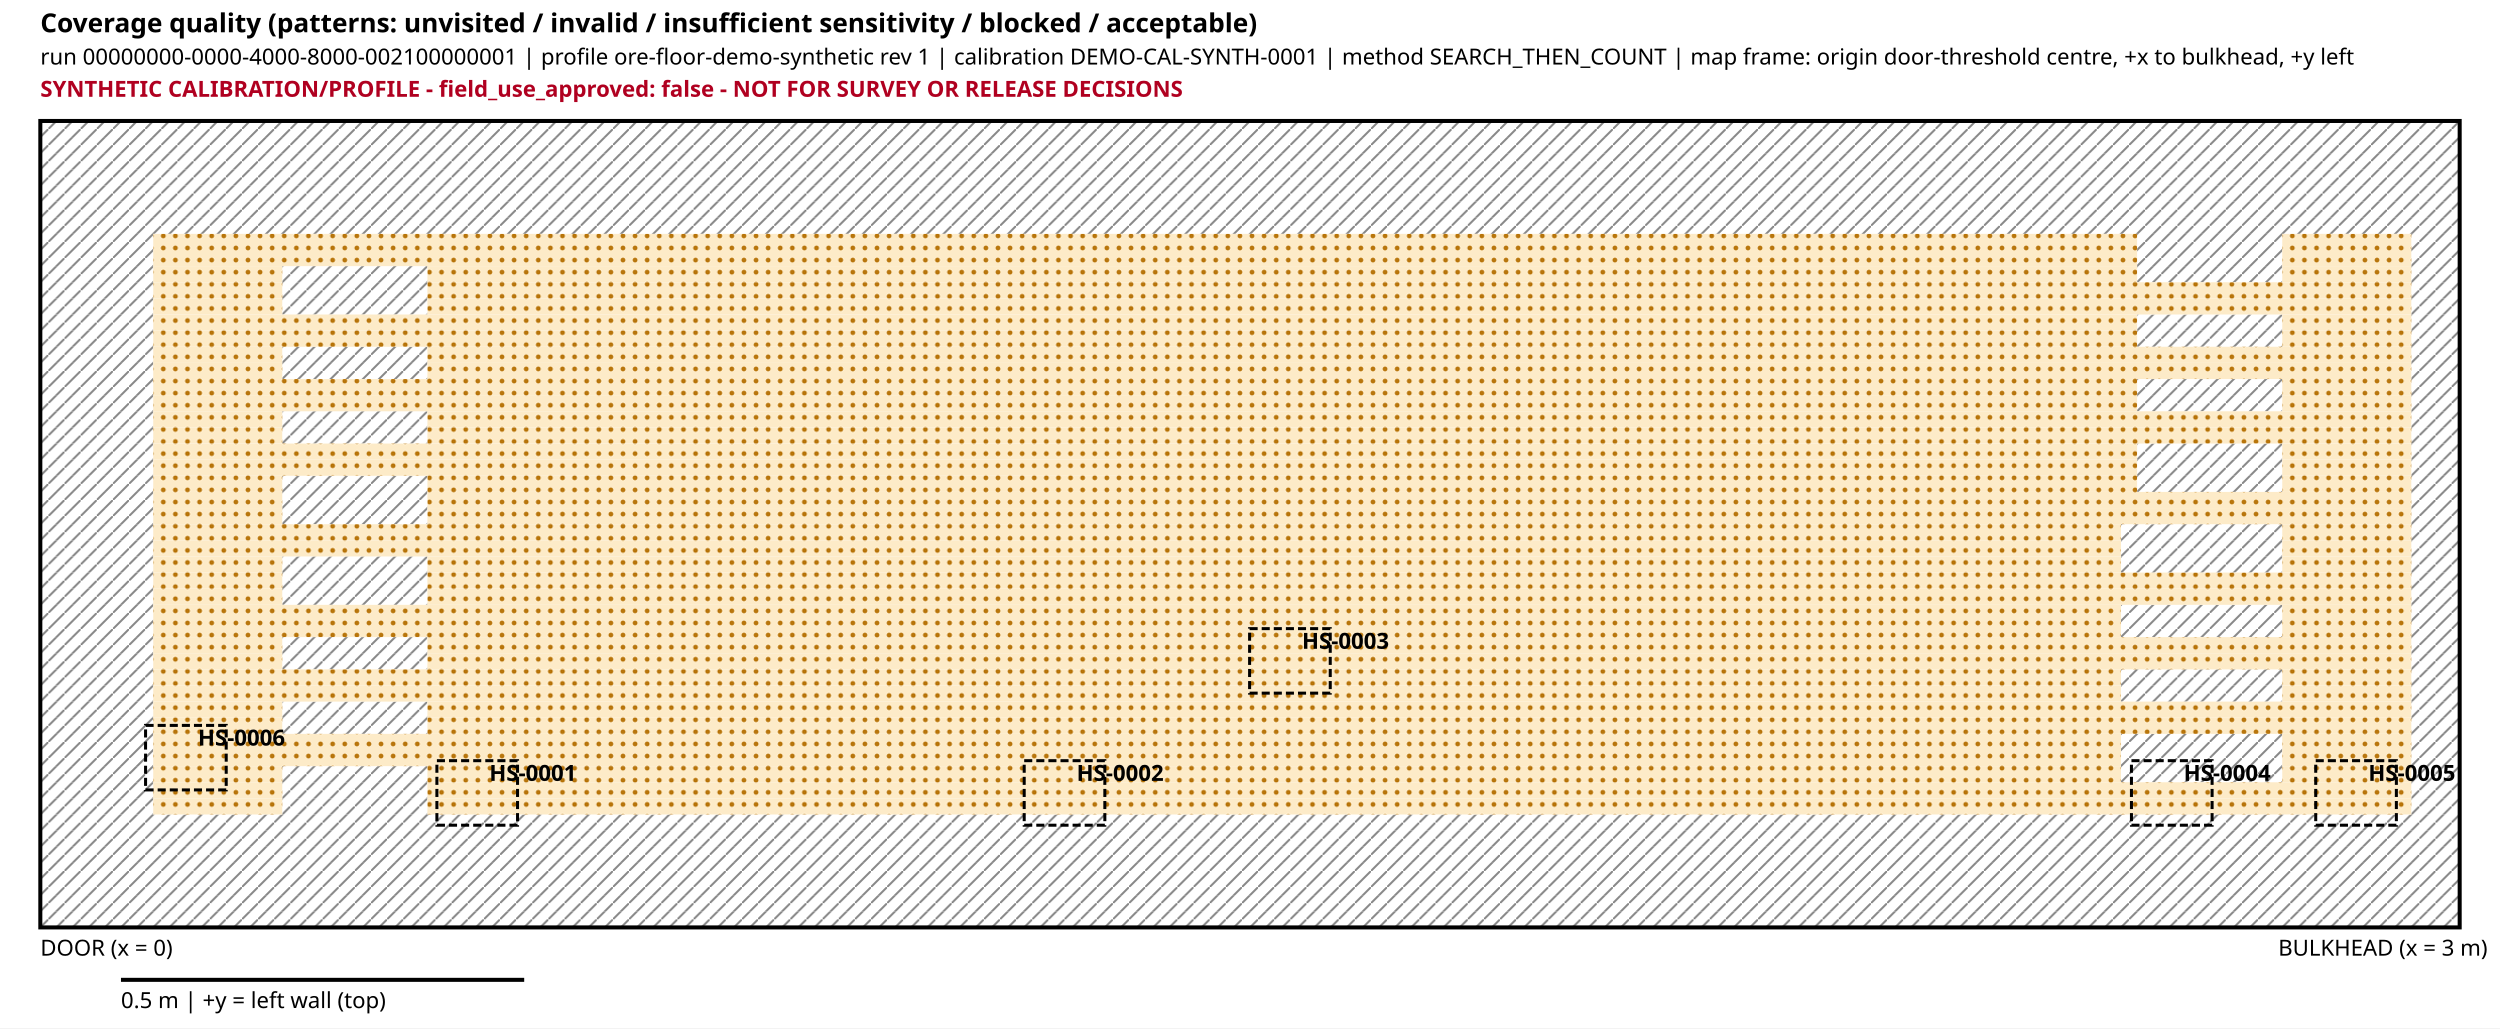
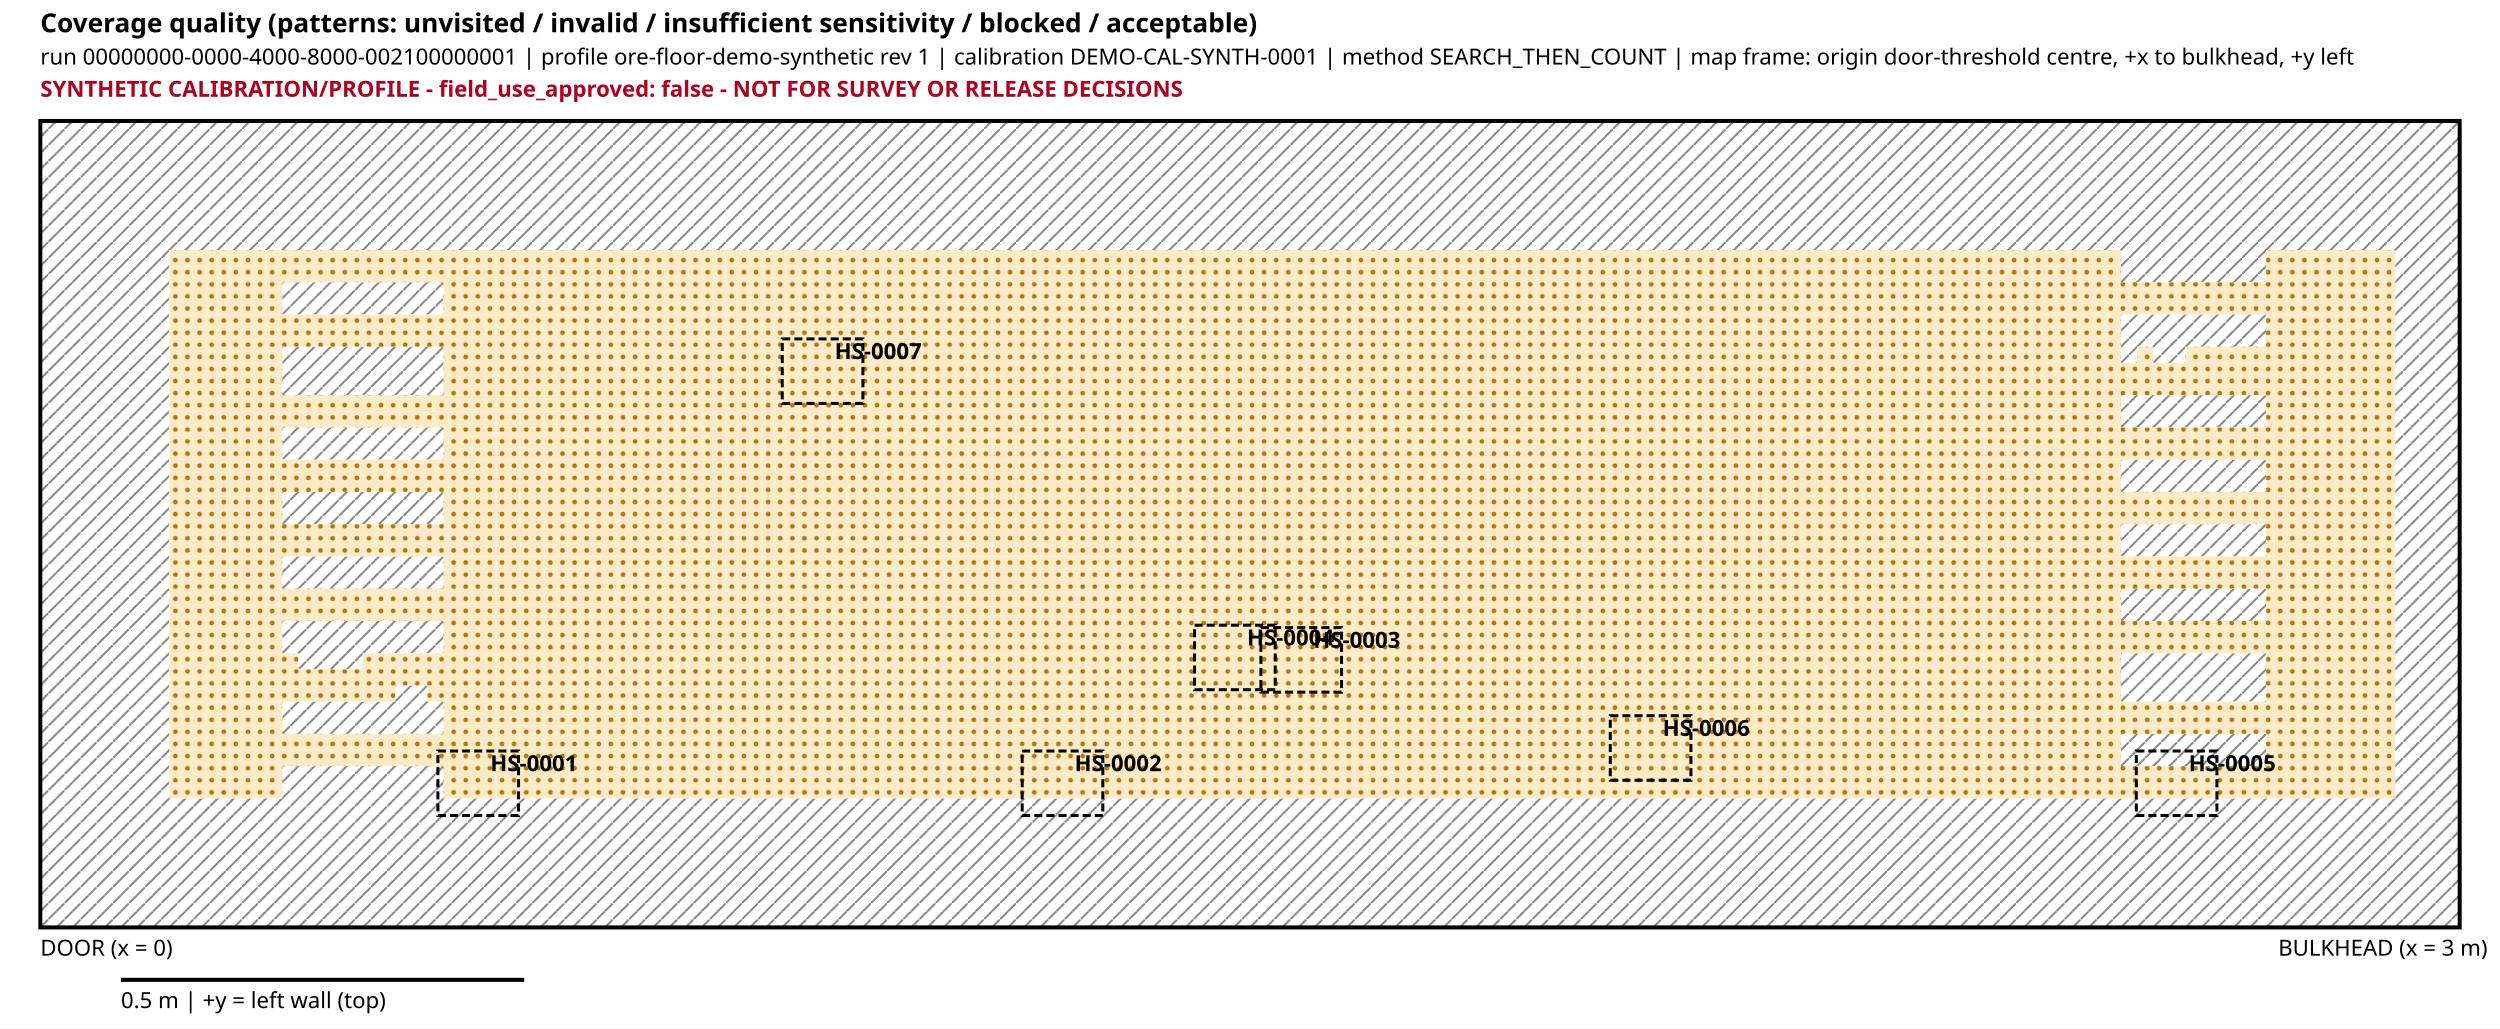
<svg xmlns="http://www.w3.org/2000/svg" width="1240" height="510" viewBox="0 0 1240 510" font-family="sans-serif" font-size="11">
  <defs>
    <pattern id="p-UNVISITED" width="8" height="8" patternUnits="userSpaceOnUse">
      <rect width="8" height="8" fill="#fff" />
      <path d="M0 8L8 0" stroke="#888" stroke-width="1" />
    </pattern>
    <pattern id="p-INVALID_DATA" width="8" height="8" patternUnits="userSpaceOnUse">
      <rect width="8" height="8" fill="#f6d5d5" />
      <path d="M0 0L8 8M0 8L8 0" stroke="#c83c3c" stroke-width="1" />
    </pattern>
    <pattern id="p-INSUFFICIENT_SENSITIVITY" width="6" height="6" patternUnits="userSpaceOnUse">
      <rect width="6" height="6" fill="#fdebc8" />
      <circle cx="3" cy="3" r="1.2" fill="#b9770e" />
    </pattern>
    <pattern id="p-BLOCKED" width="8" height="8" patternUnits="userSpaceOnUse">
      <rect width="8" height="8" fill="#e4dcf0" />
      <path d="M0 4H8" stroke="#785aa0" stroke-width="2" />
    </pattern>
    <pattern id="p-EXCLUDED" width="8" height="8" patternUnits="userSpaceOnUse">
      <rect width="8" height="8" fill="#5a5a5a" />
    </pattern>
    <pattern id="p-ACCEPTABLE" width="8" height="8" patternUnits="userSpaceOnUse">
      <rect width="8" height="8" fill="#2e8b57" />
    </pattern>
  </defs>
  <rect width="1240" height="510" fill="#fff" />
  <text x="20" y="16" font-size="13" font-weight="bold">Coverage quality (patterns: unvisited / invalid / insufficient sensitivity / blocked / acceptable)</text>
  <text x="20" y="32">run 00000000-0000-4000-8000-002100000001 | profile ore-floor-demo-synthetic rev 1 | calibration DEMO-CAL-SYNTH-0001 | method SEARCH_THEN_COUNT | map frame: origin door-threshold centre, +x to bulkhead, +y left</text>
  <text x="20" y="48" fill="#b00020" font-weight="bold">SYNTHETIC CALIBRATION/PROFILE - field_use_approved: false - NOT FOR SURVEY OR RELEASE DECISIONS</text>
  <rect x="20.0" y="452.0" width="1200.0" height="8.0" fill="url(#p-UNVISITED)" />
  <rect x="20.0" y="444.0" width="1200.0" height="8.0" fill="url(#p-UNVISITED)" />
  <rect x="20.0" y="436.0" width="1200.0" height="8.0" fill="url(#p-UNVISITED)" />
  <rect x="20.0" y="428.0" width="1200.0" height="8.0" fill="url(#p-UNVISITED)" />
  <rect x="20.0" y="420.0" width="1200.0" height="8.0" fill="url(#p-UNVISITED)" />
  <rect x="20.0" y="412.0" width="1200.0" height="8.0" fill="url(#p-UNVISITED)" />
  <rect x="20.0" y="404.0" width="1200.0" height="8.0" fill="url(#p-UNVISITED)" />
-   <rect x="20.0" y="396.0" width="56.0" height="8.0" fill="url(#p-UNVISITED)" />
-   <rect x="140.0" y="396.0" width="72.0" height="8.0" fill="url(#p-UNVISITED)" />
-   <rect x="1196.0" y="396.0" width="24.0" height="8.0" fill="url(#p-UNVISITED)" />
-   <rect x="20.0" y="388.0" width="56.0" height="8.0" fill="url(#p-UNVISITED)" />
-   <rect x="140.0" y="388.0" width="72.0" height="8.0" fill="url(#p-UNVISITED)" />
-   <rect x="1196.0" y="388.0" width="24.0" height="8.0" fill="url(#p-UNVISITED)" />
-   <rect x="20.0" y="380.0" width="56.0" height="8.0" fill="url(#p-UNVISITED)" />
-   <rect x="140.0" y="380.0" width="72.0" height="8.0" fill="url(#p-UNVISITED)" />
-   <rect x="1052.0" y="380.0" width="80.0" height="8.0" fill="url(#p-UNVISITED)" />
-   <rect x="1196.0" y="380.0" width="24.0" height="8.0" fill="url(#p-UNVISITED)" />
-   <rect x="20.0" y="372.0" width="56.0" height="8.0" fill="url(#p-UNVISITED)" />
-   <rect x="1052.0" y="372.0" width="80.0" height="8.0" fill="url(#p-UNVISITED)" />
-   <rect x="1196.0" y="372.0" width="24.0" height="8.0" fill="url(#p-UNVISITED)" />
-   <rect x="20.0" y="364.0" width="56.0" height="8.0" fill="url(#p-UNVISITED)" />
-   <rect x="1052.0" y="364.0" width="80.0" height="8.0" fill="url(#p-UNVISITED)" />
-   <rect x="1196.0" y="364.0" width="24.0" height="8.0" fill="url(#p-UNVISITED)" />
-   <rect x="20.0" y="356.0" width="56.0" height="8.0" fill="url(#p-UNVISITED)" />
-   <rect x="140.0" y="356.0" width="72.0" height="8.0" fill="url(#p-UNVISITED)" />
-   <rect x="1196.0" y="356.0" width="24.0" height="8.0" fill="url(#p-UNVISITED)" />
-   <rect x="20.0" y="348.0" width="56.0" height="8.0" fill="url(#p-UNVISITED)" />
-   <rect x="140.0" y="348.0" width="72.0" height="8.0" fill="url(#p-UNVISITED)" />
-   <rect x="1196.0" y="348.0" width="24.0" height="8.0" fill="url(#p-UNVISITED)" />
-   <rect x="20.0" y="340.0" width="56.0" height="8.0" fill="url(#p-UNVISITED)" />
-   <rect x="1052.0" y="340.0" width="80.0" height="8.0" fill="url(#p-UNVISITED)" />
-   <rect x="1196.0" y="340.0" width="24.0" height="8.0" fill="url(#p-UNVISITED)" />
-   <rect x="20.0" y="332.0" width="56.0" height="8.0" fill="url(#p-UNVISITED)" />
-   <rect x="1052.0" y="332.0" width="80.0" height="8.0" fill="url(#p-UNVISITED)" />
-   <rect x="1196.0" y="332.0" width="24.0" height="8.0" fill="url(#p-UNVISITED)" />
-   <rect x="20.0" y="324.0" width="56.0" height="8.0" fill="url(#p-UNVISITED)" />
-   <rect x="140.0" y="324.0" width="72.0" height="8.0" fill="url(#p-UNVISITED)" />
-   <rect x="1196.0" y="324.0" width="24.0" height="8.0" fill="url(#p-UNVISITED)" />
-   <rect x="20.0" y="316.0" width="56.0" height="8.0" fill="url(#p-UNVISITED)" />
-   <rect x="140.0" y="316.0" width="72.0" height="8.0" fill="url(#p-UNVISITED)" />
-   <rect x="1196.0" y="316.0" width="24.0" height="8.0" fill="url(#p-UNVISITED)" />
-   <rect x="20.0" y="308.0" width="56.0" height="8.0" fill="url(#p-UNVISITED)" />
-   <rect x="1052.0" y="308.0" width="80.0" height="8.0" fill="url(#p-UNVISITED)" />
-   <rect x="1196.0" y="308.0" width="24.0" height="8.0" fill="url(#p-UNVISITED)" />
-   <rect x="20.0" y="300.0" width="56.0" height="8.0" fill="url(#p-UNVISITED)" />
-   <rect x="1052.0" y="300.0" width="80.0" height="8.0" fill="url(#p-UNVISITED)" />
-   <rect x="1196.0" y="300.0" width="24.0" height="8.0" fill="url(#p-UNVISITED)" />
-   <rect x="20.0" y="292.0" width="56.0" height="8.0" fill="url(#p-UNVISITED)" />
-   <rect x="140.0" y="292.0" width="72.0" height="8.0" fill="url(#p-UNVISITED)" />
-   <rect x="1196.0" y="292.0" width="24.0" height="8.0" fill="url(#p-UNVISITED)" />
-   <rect x="20.0" y="284.0" width="56.0" height="8.0" fill="url(#p-UNVISITED)" />
-   <rect x="140.0" y="284.0" width="72.0" height="8.0" fill="url(#p-UNVISITED)" />
-   <rect x="1196.0" y="284.0" width="24.0" height="8.0" fill="url(#p-UNVISITED)" />
-   <rect x="20.0" y="276.0" width="56.0" height="8.0" fill="url(#p-UNVISITED)" />
-   <rect x="140.0" y="276.0" width="72.0" height="8.0" fill="url(#p-UNVISITED)" />
-   <rect x="1052.0" y="276.0" width="80.0" height="8.0" fill="url(#p-UNVISITED)" />
-   <rect x="1196.0" y="276.0" width="24.0" height="8.0" fill="url(#p-UNVISITED)" />
-   <rect x="20.0" y="268.0" width="56.0" height="8.0" fill="url(#p-UNVISITED)" />
-   <rect x="1052.0" y="268.0" width="80.0" height="8.0" fill="url(#p-UNVISITED)" />
-   <rect x="1196.0" y="268.0" width="24.0" height="8.0" fill="url(#p-UNVISITED)" />
-   <rect x="20.0" y="260.0" width="56.0" height="8.0" fill="url(#p-UNVISITED)" />
-   <rect x="1052.0" y="260.0" width="80.0" height="8.0" fill="url(#p-UNVISITED)" />
-   <rect x="1196.0" y="260.0" width="24.0" height="8.0" fill="url(#p-UNVISITED)" />
-   <rect x="20.0" y="252.0" width="56.0" height="8.0" fill="url(#p-UNVISITED)" />
-   <rect x="140.0" y="252.0" width="72.0" height="8.0" fill="url(#p-UNVISITED)" />
-   <rect x="1196.0" y="252.0" width="24.0" height="8.0" fill="url(#p-UNVISITED)" />
-   <rect x="20.0" y="244.0" width="56.0" height="8.0" fill="url(#p-UNVISITED)" />
-   <rect x="140.0" y="244.0" width="72.0" height="8.0" fill="url(#p-UNVISITED)" />
-   <rect x="1196.0" y="244.0" width="24.0" height="8.0" fill="url(#p-UNVISITED)" />
-   <rect x="20.0" y="236.0" width="56.0" height="8.0" fill="url(#p-UNVISITED)" />
-   <rect x="140.0" y="236.0" width="72.0" height="8.0" fill="url(#p-UNVISITED)" />
-   <rect x="1060.0" y="236.0" width="72.0" height="8.0" fill="url(#p-UNVISITED)" />
-   <rect x="1196.0" y="236.0" width="24.0" height="8.0" fill="url(#p-UNVISITED)" />
-   <rect x="20.0" y="228.0" width="56.0" height="8.0" fill="url(#p-UNVISITED)" />
-   <rect x="1060.0" y="228.0" width="72.0" height="8.0" fill="url(#p-UNVISITED)" />
-   <rect x="1196.0" y="228.0" width="24.0" height="8.0" fill="url(#p-UNVISITED)" />
-   <rect x="20.0" y="220.0" width="56.0" height="8.0" fill="url(#p-UNVISITED)" />
-   <rect x="1060.0" y="220.0" width="72.0" height="8.0" fill="url(#p-UNVISITED)" />
-   <rect x="1196.0" y="220.0" width="24.0" height="8.0" fill="url(#p-UNVISITED)" />
-   <rect x="20.0" y="212.0" width="56.0" height="8.0" fill="url(#p-UNVISITED)" />
-   <rect x="140.0" y="212.0" width="72.0" height="8.0" fill="url(#p-UNVISITED)" />
-   <rect x="1196.0" y="212.0" width="24.0" height="8.0" fill="url(#p-UNVISITED)" />
-   <rect x="20.0" y="204.0" width="56.0" height="8.0" fill="url(#p-UNVISITED)" />
-   <rect x="140.0" y="204.0" width="72.0" height="8.0" fill="url(#p-UNVISITED)" />
-   <rect x="1196.0" y="204.0" width="24.0" height="8.0" fill="url(#p-UNVISITED)" />
-   <rect x="20.0" y="196.0" width="56.0" height="8.0" fill="url(#p-UNVISITED)" />
-   <rect x="1060.0" y="196.0" width="72.0" height="8.0" fill="url(#p-UNVISITED)" />
-   <rect x="1196.0" y="196.0" width="24.0" height="8.0" fill="url(#p-UNVISITED)" />
-   <rect x="20.0" y="188.0" width="56.0" height="8.0" fill="url(#p-UNVISITED)" />
-   <rect x="1060.0" y="188.0" width="72.0" height="8.0" fill="url(#p-UNVISITED)" />
-   <rect x="1196.0" y="188.0" width="24.0" height="8.0" fill="url(#p-UNVISITED)" />
-   <rect x="20.0" y="180.0" width="56.0" height="8.0" fill="url(#p-UNVISITED)" />
-   <rect x="140.0" y="180.0" width="72.0" height="8.0" fill="url(#p-UNVISITED)" />
-   <rect x="1196.0" y="180.0" width="24.0" height="8.0" fill="url(#p-UNVISITED)" />
-   <rect x="20.0" y="172.0" width="56.0" height="8.0" fill="url(#p-UNVISITED)" />
-   <rect x="140.0" y="172.0" width="72.0" height="8.0" fill="url(#p-UNVISITED)" />
-   <rect x="1196.0" y="172.0" width="24.0" height="8.0" fill="url(#p-UNVISITED)" />
-   <rect x="20.0" y="164.0" width="56.0" height="8.0" fill="url(#p-UNVISITED)" />
-   <rect x="1060.0" y="164.0" width="72.0" height="8.0" fill="url(#p-UNVISITED)" />
-   <rect x="1196.0" y="164.0" width="24.0" height="8.0" fill="url(#p-UNVISITED)" />
-   <rect x="20.0" y="156.0" width="56.0" height="8.0" fill="url(#p-UNVISITED)" />
-   <rect x="1060.0" y="156.0" width="72.0" height="8.0" fill="url(#p-UNVISITED)" />
-   <rect x="1196.0" y="156.0" width="24.0" height="8.0" fill="url(#p-UNVISITED)" />
-   <rect x="20.0" y="148.0" width="56.0" height="8.0" fill="url(#p-UNVISITED)" />
-   <rect x="140.0" y="148.0" width="72.0" height="8.0" fill="url(#p-UNVISITED)" />
-   <rect x="1196.0" y="148.0" width="24.0" height="8.0" fill="url(#p-UNVISITED)" />
-   <rect x="20.0" y="140.0" width="56.0" height="8.0" fill="url(#p-UNVISITED)" />
-   <rect x="140.0" y="140.0" width="72.0" height="8.0" fill="url(#p-UNVISITED)" />
-   <rect x="1196.0" y="140.0" width="24.0" height="8.0" fill="url(#p-UNVISITED)" />
-   <rect x="20.0" y="132.0" width="56.0" height="8.0" fill="url(#p-UNVISITED)" />
-   <rect x="140.0" y="132.0" width="72.0" height="8.0" fill="url(#p-UNVISITED)" />
-   <rect x="1060.0" y="132.0" width="72.0" height="8.0" fill="url(#p-UNVISITED)" />
-   <rect x="1196.0" y="132.0" width="24.0" height="8.0" fill="url(#p-UNVISITED)" />
-   <rect x="20.0" y="124.0" width="56.0" height="8.0" fill="url(#p-UNVISITED)" />
-   <rect x="1060.0" y="124.0" width="72.0" height="8.0" fill="url(#p-UNVISITED)" />
-   <rect x="1196.0" y="124.0" width="24.0" height="8.0" fill="url(#p-UNVISITED)" />
-   <rect x="20.0" y="116.0" width="56.0" height="8.0" fill="url(#p-UNVISITED)" />
-   <rect x="1060.0" y="116.0" width="72.0" height="8.0" fill="url(#p-UNVISITED)" />
-   <rect x="1196.0" y="116.0" width="24.0" height="8.0" fill="url(#p-UNVISITED)" />
+   <rect x="20.0" y="396.0" width="1200.0" height="8.0" fill="url(#p-UNVISITED)" />
+   <rect x="20.0" y="388.0" width="64.0" height="8.0" fill="url(#p-UNVISITED)" />
+   <rect x="140.0" y="388.0" width="80.0" height="8.0" fill="url(#p-UNVISITED)" />
+   <rect x="1188.0" y="388.0" width="32.0" height="8.0" fill="url(#p-UNVISITED)" />
+   <rect x="20.0" y="380.0" width="64.0" height="8.0" fill="url(#p-UNVISITED)" />
+   <rect x="140.0" y="380.0" width="80.0" height="8.0" fill="url(#p-UNVISITED)" />
+   <rect x="1188.0" y="380.0" width="32.0" height="8.0" fill="url(#p-UNVISITED)" />
+   <rect x="20.0" y="372.0" width="64.0" height="8.0" fill="url(#p-UNVISITED)" />
+   <rect x="1052.0" y="372.0" width="72.0" height="8.0" fill="url(#p-UNVISITED)" />
+   <rect x="1188.0" y="372.0" width="32.0" height="8.0" fill="url(#p-UNVISITED)" />
+   <rect x="20.0" y="364.0" width="64.0" height="8.0" fill="url(#p-UNVISITED)" />
+   <rect x="1052.0" y="364.0" width="72.0" height="8.0" fill="url(#p-UNVISITED)" />
+   <rect x="1188.0" y="364.0" width="32.0" height="8.0" fill="url(#p-UNVISITED)" />
+   <rect x="20.0" y="356.0" width="64.0" height="8.0" fill="url(#p-UNVISITED)" />
+   <rect x="140.0" y="356.0" width="80.0" height="8.0" fill="url(#p-UNVISITED)" />
+   <rect x="1188.0" y="356.0" width="32.0" height="8.0" fill="url(#p-UNVISITED)" />
+   <rect x="20.0" y="348.0" width="64.0" height="8.0" fill="url(#p-UNVISITED)" />
+   <rect x="140.0" y="348.0" width="80.0" height="8.0" fill="url(#p-UNVISITED)" />
+   <rect x="1188.0" y="348.0" width="32.0" height="8.0" fill="url(#p-UNVISITED)" />
+   <rect x="20.0" y="340.0" width="64.0" height="8.0" fill="url(#p-UNVISITED)" />
+   <rect x="196.0" y="340.0" width="16.0" height="8.0" fill="url(#p-UNVISITED)" />
+   <rect x="1052.0" y="340.0" width="72.0" height="8.0" fill="url(#p-UNVISITED)" />
+   <rect x="1188.0" y="340.0" width="32.0" height="8.0" fill="url(#p-UNVISITED)" />
+   <rect x="20.0" y="332.0" width="64.0" height="8.0" fill="url(#p-UNVISITED)" />
+   <rect x="1052.0" y="332.0" width="72.0" height="8.0" fill="url(#p-UNVISITED)" />
+   <rect x="1188.0" y="332.0" width="32.0" height="8.0" fill="url(#p-UNVISITED)" />
+   <rect x="20.0" y="324.0" width="64.0" height="8.0" fill="url(#p-UNVISITED)" />
+   <rect x="148.0" y="324.0" width="32.0" height="8.0" fill="url(#p-UNVISITED)" />
+   <rect x="1052.0" y="324.0" width="72.0" height="8.0" fill="url(#p-UNVISITED)" />
+   <rect x="1188.0" y="324.0" width="32.0" height="8.0" fill="url(#p-UNVISITED)" />
+   <rect x="20.0" y="316.0" width="64.0" height="8.0" fill="url(#p-UNVISITED)" />
+   <rect x="140.0" y="316.0" width="80.0" height="8.0" fill="url(#p-UNVISITED)" />
+   <rect x="1188.0" y="316.0" width="32.0" height="8.0" fill="url(#p-UNVISITED)" />
+   <rect x="20.0" y="308.0" width="64.0" height="8.0" fill="url(#p-UNVISITED)" />
+   <rect x="140.0" y="308.0" width="80.0" height="8.0" fill="url(#p-UNVISITED)" />
+   <rect x="1188.0" y="308.0" width="32.0" height="8.0" fill="url(#p-UNVISITED)" />
+   <rect x="20.0" y="300.0" width="64.0" height="8.0" fill="url(#p-UNVISITED)" />
+   <rect x="1052.0" y="300.0" width="72.0" height="8.0" fill="url(#p-UNVISITED)" />
+   <rect x="1188.0" y="300.0" width="32.0" height="8.0" fill="url(#p-UNVISITED)" />
+   <rect x="20.0" y="292.0" width="64.0" height="8.0" fill="url(#p-UNVISITED)" />
+   <rect x="1052.0" y="292.0" width="72.0" height="8.0" fill="url(#p-UNVISITED)" />
+   <rect x="1188.0" y="292.0" width="32.0" height="8.0" fill="url(#p-UNVISITED)" />
+   <rect x="20.0" y="284.0" width="64.0" height="8.0" fill="url(#p-UNVISITED)" />
+   <rect x="140.0" y="284.0" width="80.0" height="8.0" fill="url(#p-UNVISITED)" />
+   <rect x="1188.0" y="284.0" width="32.0" height="8.0" fill="url(#p-UNVISITED)" />
+   <rect x="20.0" y="276.0" width="64.0" height="8.0" fill="url(#p-UNVISITED)" />
+   <rect x="140.0" y="276.0" width="80.0" height="8.0" fill="url(#p-UNVISITED)" />
+   <rect x="1188.0" y="276.0" width="32.0" height="8.0" fill="url(#p-UNVISITED)" />
+   <rect x="20.0" y="268.0" width="64.0" height="8.0" fill="url(#p-UNVISITED)" />
+   <rect x="1052.0" y="268.0" width="72.0" height="8.0" fill="url(#p-UNVISITED)" />
+   <rect x="1188.0" y="268.0" width="32.0" height="8.0" fill="url(#p-UNVISITED)" />
+   <rect x="20.0" y="260.0" width="64.0" height="8.0" fill="url(#p-UNVISITED)" />
+   <rect x="1052.0" y="260.0" width="72.0" height="8.0" fill="url(#p-UNVISITED)" />
+   <rect x="1188.0" y="260.0" width="32.0" height="8.0" fill="url(#p-UNVISITED)" />
+   <rect x="20.0" y="252.0" width="64.0" height="8.0" fill="url(#p-UNVISITED)" />
+   <rect x="140.0" y="252.0" width="80.0" height="8.0" fill="url(#p-UNVISITED)" />
+   <rect x="1188.0" y="252.0" width="32.0" height="8.0" fill="url(#p-UNVISITED)" />
+   <rect x="20.0" y="244.0" width="64.0" height="8.0" fill="url(#p-UNVISITED)" />
+   <rect x="140.0" y="244.0" width="80.0" height="8.0" fill="url(#p-UNVISITED)" />
+   <rect x="1188.0" y="244.0" width="32.0" height="8.0" fill="url(#p-UNVISITED)" />
+   <rect x="20.0" y="236.0" width="64.0" height="8.0" fill="url(#p-UNVISITED)" />
+   <rect x="1052.0" y="236.0" width="72.0" height="8.0" fill="url(#p-UNVISITED)" />
+   <rect x="1188.0" y="236.0" width="32.0" height="8.0" fill="url(#p-UNVISITED)" />
+   <rect x="20.0" y="228.0" width="64.0" height="8.0" fill="url(#p-UNVISITED)" />
+   <rect x="1052.0" y="228.0" width="72.0" height="8.0" fill="url(#p-UNVISITED)" />
+   <rect x="1188.0" y="228.0" width="32.0" height="8.0" fill="url(#p-UNVISITED)" />
+   <rect x="20.0" y="220.0" width="64.0" height="8.0" fill="url(#p-UNVISITED)" />
+   <rect x="140.0" y="220.0" width="80.0" height="8.0" fill="url(#p-UNVISITED)" />
+   <rect x="1188.0" y="220.0" width="32.0" height="8.0" fill="url(#p-UNVISITED)" />
+   <rect x="20.0" y="212.0" width="64.0" height="8.0" fill="url(#p-UNVISITED)" />
+   <rect x="140.0" y="212.0" width="80.0" height="8.0" fill="url(#p-UNVISITED)" />
+   <rect x="1188.0" y="212.0" width="32.0" height="8.0" fill="url(#p-UNVISITED)" />
+   <rect x="20.0" y="204.0" width="64.0" height="8.0" fill="url(#p-UNVISITED)" />
+   <rect x="1052.0" y="204.0" width="72.0" height="8.0" fill="url(#p-UNVISITED)" />
+   <rect x="1188.0" y="204.0" width="32.0" height="8.0" fill="url(#p-UNVISITED)" />
+   <rect x="20.0" y="196.0" width="64.0" height="8.0" fill="url(#p-UNVISITED)" />
+   <rect x="1052.0" y="196.0" width="72.0" height="8.0" fill="url(#p-UNVISITED)" />
+   <rect x="1188.0" y="196.0" width="32.0" height="8.0" fill="url(#p-UNVISITED)" />
+   <rect x="20.0" y="188.0" width="64.0" height="8.0" fill="url(#p-UNVISITED)" />
+   <rect x="140.0" y="188.0" width="80.0" height="8.0" fill="url(#p-UNVISITED)" />
+   <rect x="1188.0" y="188.0" width="32.0" height="8.0" fill="url(#p-UNVISITED)" />
+   <rect x="20.0" y="180.0" width="64.0" height="8.0" fill="url(#p-UNVISITED)" />
+   <rect x="140.0" y="180.0" width="80.0" height="8.0" fill="url(#p-UNVISITED)" />
+   <rect x="1188.0" y="180.0" width="32.0" height="8.0" fill="url(#p-UNVISITED)" />
+   <rect x="20.0" y="172.0" width="64.0" height="8.0" fill="url(#p-UNVISITED)" />
+   <rect x="140.0" y="172.0" width="80.0" height="8.0" fill="url(#p-UNVISITED)" />
+   <rect x="1052.0" y="172.0" width="8.0" height="8.0" fill="url(#p-UNVISITED)" />
+   <rect x="1068.0" y="172.0" width="16.0" height="8.0" fill="url(#p-UNVISITED)" />
+   <rect x="1188.0" y="172.0" width="32.0" height="8.0" fill="url(#p-UNVISITED)" />
+   <rect x="20.0" y="164.0" width="64.0" height="8.0" fill="url(#p-UNVISITED)" />
+   <rect x="1052.0" y="164.0" width="72.0" height="8.0" fill="url(#p-UNVISITED)" />
+   <rect x="1188.0" y="164.0" width="32.0" height="8.0" fill="url(#p-UNVISITED)" />
+   <rect x="20.0" y="156.0" width="64.0" height="8.0" fill="url(#p-UNVISITED)" />
+   <rect x="1052.0" y="156.0" width="72.0" height="8.0" fill="url(#p-UNVISITED)" />
+   <rect x="1188.0" y="156.0" width="32.0" height="8.0" fill="url(#p-UNVISITED)" />
+   <rect x="20.0" y="148.0" width="64.0" height="8.0" fill="url(#p-UNVISITED)" />
+   <rect x="140.0" y="148.0" width="80.0" height="8.0" fill="url(#p-UNVISITED)" />
+   <rect x="1188.0" y="148.0" width="32.0" height="8.0" fill="url(#p-UNVISITED)" />
+   <rect x="20.0" y="140.0" width="64.0" height="8.0" fill="url(#p-UNVISITED)" />
+   <rect x="140.0" y="140.0" width="80.0" height="8.0" fill="url(#p-UNVISITED)" />
+   <rect x="1188.0" y="140.0" width="32.0" height="8.0" fill="url(#p-UNVISITED)" />
+   <rect x="20.0" y="132.0" width="64.0" height="8.0" fill="url(#p-UNVISITED)" />
+   <rect x="1052.0" y="132.0" width="72.0" height="8.0" fill="url(#p-UNVISITED)" />
+   <rect x="1188.0" y="132.0" width="32.0" height="8.0" fill="url(#p-UNVISITED)" />
+   <rect x="20.0" y="124.0" width="64.0" height="8.0" fill="url(#p-UNVISITED)" />
+   <rect x="1052.0" y="124.0" width="72.0" height="8.0" fill="url(#p-UNVISITED)" />
+   <rect x="1188.0" y="124.0" width="32.0" height="8.0" fill="url(#p-UNVISITED)" />
+   <rect x="20.0" y="116.0" width="1200.0" height="8.0" fill="url(#p-UNVISITED)" />
  <rect x="20.0" y="108.0" width="1200.0" height="8.0" fill="url(#p-UNVISITED)" />
  <rect x="20.0" y="100.0" width="1200.0" height="8.0" fill="url(#p-UNVISITED)" />
  <rect x="20.0" y="92.0" width="1200.0" height="8.0" fill="url(#p-UNVISITED)" />
  <rect x="20.0" y="84.0" width="1200.0" height="8.0" fill="url(#p-UNVISITED)" />
  <rect x="20.0" y="76.0" width="1200.0" height="8.0" fill="url(#p-UNVISITED)" />
  <rect x="20.0" y="68.0" width="1200.0" height="8.0" fill="url(#p-UNVISITED)" />
  <rect x="20.0" y="60.0" width="1200.0" height="8.0" fill="url(#p-UNVISITED)" />
-   <rect x="76.0" y="396.0" width="64.0" height="8.0" fill="url(#p-INSUFFICIENT_SENSITIVITY)" />
-   <rect x="212.0" y="396.0" width="984.0" height="8.0" fill="url(#p-INSUFFICIENT_SENSITIVITY)" />
-   <rect x="76.0" y="388.0" width="64.0" height="8.0" fill="url(#p-INSUFFICIENT_SENSITIVITY)" />
-   <rect x="212.0" y="388.0" width="984.0" height="8.0" fill="url(#p-INSUFFICIENT_SENSITIVITY)" />
-   <rect x="76.0" y="380.0" width="64.0" height="8.0" fill="url(#p-INSUFFICIENT_SENSITIVITY)" />
-   <rect x="212.0" y="380.0" width="840.0" height="8.0" fill="url(#p-INSUFFICIENT_SENSITIVITY)" />
-   <rect x="1132.0" y="380.0" width="64.0" height="8.0" fill="url(#p-INSUFFICIENT_SENSITIVITY)" />
-   <rect x="76.0" y="372.0" width="976.0" height="8.0" fill="url(#p-INSUFFICIENT_SENSITIVITY)" />
-   <rect x="1132.0" y="372.0" width="64.0" height="8.0" fill="url(#p-INSUFFICIENT_SENSITIVITY)" />
-   <rect x="76.0" y="364.0" width="976.0" height="8.0" fill="url(#p-INSUFFICIENT_SENSITIVITY)" />
-   <rect x="1132.0" y="364.0" width="64.0" height="8.0" fill="url(#p-INSUFFICIENT_SENSITIVITY)" />
-   <rect x="76.0" y="356.0" width="64.0" height="8.0" fill="url(#p-INSUFFICIENT_SENSITIVITY)" />
-   <rect x="212.0" y="356.0" width="984.0" height="8.0" fill="url(#p-INSUFFICIENT_SENSITIVITY)" />
-   <rect x="76.0" y="348.0" width="64.0" height="8.0" fill="url(#p-INSUFFICIENT_SENSITIVITY)" />
-   <rect x="212.0" y="348.0" width="984.0" height="8.0" fill="url(#p-INSUFFICIENT_SENSITIVITY)" />
-   <rect x="76.0" y="340.0" width="976.0" height="8.0" fill="url(#p-INSUFFICIENT_SENSITIVITY)" />
-   <rect x="1132.0" y="340.0" width="64.0" height="8.0" fill="url(#p-INSUFFICIENT_SENSITIVITY)" />
-   <rect x="76.0" y="332.0" width="976.0" height="8.0" fill="url(#p-INSUFFICIENT_SENSITIVITY)" />
-   <rect x="1132.0" y="332.0" width="64.0" height="8.0" fill="url(#p-INSUFFICIENT_SENSITIVITY)" />
-   <rect x="76.0" y="324.0" width="64.0" height="8.0" fill="url(#p-INSUFFICIENT_SENSITIVITY)" />
-   <rect x="212.0" y="324.0" width="984.0" height="8.0" fill="url(#p-INSUFFICIENT_SENSITIVITY)" />
-   <rect x="76.0" y="316.0" width="64.0" height="8.0" fill="url(#p-INSUFFICIENT_SENSITIVITY)" />
-   <rect x="212.0" y="316.0" width="984.0" height="8.0" fill="url(#p-INSUFFICIENT_SENSITIVITY)" />
-   <rect x="76.0" y="308.0" width="976.0" height="8.0" fill="url(#p-INSUFFICIENT_SENSITIVITY)" />
-   <rect x="1132.0" y="308.0" width="64.0" height="8.0" fill="url(#p-INSUFFICIENT_SENSITIVITY)" />
-   <rect x="76.0" y="300.0" width="976.0" height="8.0" fill="url(#p-INSUFFICIENT_SENSITIVITY)" />
-   <rect x="1132.0" y="300.0" width="64.0" height="8.0" fill="url(#p-INSUFFICIENT_SENSITIVITY)" />
-   <rect x="76.0" y="292.0" width="64.0" height="8.0" fill="url(#p-INSUFFICIENT_SENSITIVITY)" />
-   <rect x="212.0" y="292.0" width="984.0" height="8.0" fill="url(#p-INSUFFICIENT_SENSITIVITY)" />
-   <rect x="76.0" y="284.0" width="64.0" height="8.0" fill="url(#p-INSUFFICIENT_SENSITIVITY)" />
-   <rect x="212.0" y="284.0" width="984.0" height="8.0" fill="url(#p-INSUFFICIENT_SENSITIVITY)" />
-   <rect x="76.0" y="276.0" width="64.0" height="8.0" fill="url(#p-INSUFFICIENT_SENSITIVITY)" />
-   <rect x="212.0" y="276.0" width="840.0" height="8.0" fill="url(#p-INSUFFICIENT_SENSITIVITY)" />
-   <rect x="1132.0" y="276.0" width="64.0" height="8.0" fill="url(#p-INSUFFICIENT_SENSITIVITY)" />
-   <rect x="76.0" y="268.0" width="976.0" height="8.0" fill="url(#p-INSUFFICIENT_SENSITIVITY)" />
-   <rect x="1132.0" y="268.0" width="64.0" height="8.0" fill="url(#p-INSUFFICIENT_SENSITIVITY)" />
-   <rect x="76.0" y="260.0" width="976.0" height="8.0" fill="url(#p-INSUFFICIENT_SENSITIVITY)" />
-   <rect x="1132.0" y="260.0" width="64.0" height="8.0" fill="url(#p-INSUFFICIENT_SENSITIVITY)" />
-   <rect x="76.0" y="252.0" width="64.0" height="8.0" fill="url(#p-INSUFFICIENT_SENSITIVITY)" />
-   <rect x="212.0" y="252.0" width="984.0" height="8.0" fill="url(#p-INSUFFICIENT_SENSITIVITY)" />
-   <rect x="76.0" y="244.0" width="64.0" height="8.0" fill="url(#p-INSUFFICIENT_SENSITIVITY)" />
-   <rect x="212.0" y="244.0" width="984.0" height="8.0" fill="url(#p-INSUFFICIENT_SENSITIVITY)" />
-   <rect x="76.0" y="236.0" width="64.0" height="8.0" fill="url(#p-INSUFFICIENT_SENSITIVITY)" />
-   <rect x="212.0" y="236.0" width="848.0" height="8.0" fill="url(#p-INSUFFICIENT_SENSITIVITY)" />
-   <rect x="1132.0" y="236.0" width="64.0" height="8.0" fill="url(#p-INSUFFICIENT_SENSITIVITY)" />
-   <rect x="76.0" y="228.0" width="984.0" height="8.0" fill="url(#p-INSUFFICIENT_SENSITIVITY)" />
-   <rect x="1132.0" y="228.0" width="64.0" height="8.0" fill="url(#p-INSUFFICIENT_SENSITIVITY)" />
-   <rect x="76.0" y="220.0" width="984.0" height="8.0" fill="url(#p-INSUFFICIENT_SENSITIVITY)" />
-   <rect x="1132.0" y="220.0" width="64.0" height="8.0" fill="url(#p-INSUFFICIENT_SENSITIVITY)" />
-   <rect x="76.0" y="212.0" width="64.0" height="8.0" fill="url(#p-INSUFFICIENT_SENSITIVITY)" />
-   <rect x="212.0" y="212.0" width="984.0" height="8.0" fill="url(#p-INSUFFICIENT_SENSITIVITY)" />
-   <rect x="76.0" y="204.0" width="64.0" height="8.0" fill="url(#p-INSUFFICIENT_SENSITIVITY)" />
-   <rect x="212.0" y="204.0" width="984.0" height="8.0" fill="url(#p-INSUFFICIENT_SENSITIVITY)" />
-   <rect x="76.0" y="196.0" width="984.0" height="8.0" fill="url(#p-INSUFFICIENT_SENSITIVITY)" />
-   <rect x="1132.0" y="196.0" width="64.0" height="8.0" fill="url(#p-INSUFFICIENT_SENSITIVITY)" />
-   <rect x="76.0" y="188.0" width="984.0" height="8.0" fill="url(#p-INSUFFICIENT_SENSITIVITY)" />
-   <rect x="1132.0" y="188.0" width="64.0" height="8.0" fill="url(#p-INSUFFICIENT_SENSITIVITY)" />
-   <rect x="76.0" y="180.0" width="64.0" height="8.0" fill="url(#p-INSUFFICIENT_SENSITIVITY)" />
-   <rect x="212.0" y="180.0" width="984.0" height="8.0" fill="url(#p-INSUFFICIENT_SENSITIVITY)" />
-   <rect x="76.0" y="172.0" width="64.0" height="8.0" fill="url(#p-INSUFFICIENT_SENSITIVITY)" />
-   <rect x="212.0" y="172.0" width="984.0" height="8.0" fill="url(#p-INSUFFICIENT_SENSITIVITY)" />
-   <rect x="76.0" y="164.0" width="984.0" height="8.0" fill="url(#p-INSUFFICIENT_SENSITIVITY)" />
-   <rect x="1132.0" y="164.0" width="64.0" height="8.0" fill="url(#p-INSUFFICIENT_SENSITIVITY)" />
-   <rect x="76.0" y="156.0" width="984.0" height="8.0" fill="url(#p-INSUFFICIENT_SENSITIVITY)" />
-   <rect x="1132.0" y="156.0" width="64.0" height="8.0" fill="url(#p-INSUFFICIENT_SENSITIVITY)" />
-   <rect x="76.0" y="148.0" width="64.0" height="8.0" fill="url(#p-INSUFFICIENT_SENSITIVITY)" />
-   <rect x="212.0" y="148.0" width="984.0" height="8.0" fill="url(#p-INSUFFICIENT_SENSITIVITY)" />
-   <rect x="76.0" y="140.0" width="64.0" height="8.0" fill="url(#p-INSUFFICIENT_SENSITIVITY)" />
-   <rect x="212.0" y="140.0" width="984.0" height="8.0" fill="url(#p-INSUFFICIENT_SENSITIVITY)" />
-   <rect x="76.0" y="132.0" width="64.0" height="8.0" fill="url(#p-INSUFFICIENT_SENSITIVITY)" />
-   <rect x="212.0" y="132.0" width="848.0" height="8.0" fill="url(#p-INSUFFICIENT_SENSITIVITY)" />
-   <rect x="1132.0" y="132.0" width="64.0" height="8.0" fill="url(#p-INSUFFICIENT_SENSITIVITY)" />
-   <rect x="76.0" y="124.0" width="984.0" height="8.0" fill="url(#p-INSUFFICIENT_SENSITIVITY)" />
-   <rect x="1132.0" y="124.0" width="64.0" height="8.0" fill="url(#p-INSUFFICIENT_SENSITIVITY)" />
-   <rect x="76.0" y="116.0" width="984.0" height="8.0" fill="url(#p-INSUFFICIENT_SENSITIVITY)" />
-   <rect x="1132.0" y="116.0" width="64.0" height="8.0" fill="url(#p-INSUFFICIENT_SENSITIVITY)" />
+   <rect x="84.0" y="388.0" width="56.0" height="8.0" fill="url(#p-INSUFFICIENT_SENSITIVITY)" />
+   <rect x="220.0" y="388.0" width="968.0" height="8.0" fill="url(#p-INSUFFICIENT_SENSITIVITY)" />
+   <rect x="84.0" y="380.0" width="56.0" height="8.0" fill="url(#p-INSUFFICIENT_SENSITIVITY)" />
+   <rect x="220.0" y="380.0" width="968.0" height="8.0" fill="url(#p-INSUFFICIENT_SENSITIVITY)" />
+   <rect x="84.0" y="372.0" width="968.0" height="8.0" fill="url(#p-INSUFFICIENT_SENSITIVITY)" />
+   <rect x="1124.0" y="372.0" width="64.0" height="8.0" fill="url(#p-INSUFFICIENT_SENSITIVITY)" />
+   <rect x="84.0" y="364.0" width="968.0" height="8.0" fill="url(#p-INSUFFICIENT_SENSITIVITY)" />
+   <rect x="1124.0" y="364.0" width="64.0" height="8.0" fill="url(#p-INSUFFICIENT_SENSITIVITY)" />
+   <rect x="84.0" y="356.0" width="56.0" height="8.0" fill="url(#p-INSUFFICIENT_SENSITIVITY)" />
+   <rect x="220.0" y="356.0" width="968.0" height="8.0" fill="url(#p-INSUFFICIENT_SENSITIVITY)" />
+   <rect x="84.0" y="348.0" width="56.0" height="8.0" fill="url(#p-INSUFFICIENT_SENSITIVITY)" />
+   <rect x="220.0" y="348.0" width="968.0" height="8.0" fill="url(#p-INSUFFICIENT_SENSITIVITY)" />
+   <rect x="84.0" y="340.0" width="112.0" height="8.0" fill="url(#p-INSUFFICIENT_SENSITIVITY)" />
+   <rect x="212.0" y="340.0" width="840.0" height="8.0" fill="url(#p-INSUFFICIENT_SENSITIVITY)" />
+   <rect x="1124.0" y="340.0" width="64.0" height="8.0" fill="url(#p-INSUFFICIENT_SENSITIVITY)" />
+   <rect x="84.0" y="332.0" width="968.0" height="8.0" fill="url(#p-INSUFFICIENT_SENSITIVITY)" />
+   <rect x="1124.0" y="332.0" width="64.0" height="8.0" fill="url(#p-INSUFFICIENT_SENSITIVITY)" />
+   <rect x="84.0" y="324.0" width="64.0" height="8.0" fill="url(#p-INSUFFICIENT_SENSITIVITY)" />
+   <rect x="180.0" y="324.0" width="872.0" height="8.0" fill="url(#p-INSUFFICIENT_SENSITIVITY)" />
+   <rect x="1124.0" y="324.0" width="64.0" height="8.0" fill="url(#p-INSUFFICIENT_SENSITIVITY)" />
+   <rect x="84.0" y="316.0" width="56.0" height="8.0" fill="url(#p-INSUFFICIENT_SENSITIVITY)" />
+   <rect x="220.0" y="316.0" width="968.0" height="8.0" fill="url(#p-INSUFFICIENT_SENSITIVITY)" />
+   <rect x="84.0" y="308.0" width="56.0" height="8.0" fill="url(#p-INSUFFICIENT_SENSITIVITY)" />
+   <rect x="220.0" y="308.0" width="968.0" height="8.0" fill="url(#p-INSUFFICIENT_SENSITIVITY)" />
+   <rect x="84.0" y="300.0" width="968.0" height="8.0" fill="url(#p-INSUFFICIENT_SENSITIVITY)" />
+   <rect x="1124.0" y="300.0" width="64.0" height="8.0" fill="url(#p-INSUFFICIENT_SENSITIVITY)" />
+   <rect x="84.0" y="292.0" width="968.0" height="8.0" fill="url(#p-INSUFFICIENT_SENSITIVITY)" />
+   <rect x="1124.0" y="292.0" width="64.0" height="8.0" fill="url(#p-INSUFFICIENT_SENSITIVITY)" />
+   <rect x="84.0" y="284.0" width="56.0" height="8.0" fill="url(#p-INSUFFICIENT_SENSITIVITY)" />
+   <rect x="220.0" y="284.0" width="968.0" height="8.0" fill="url(#p-INSUFFICIENT_SENSITIVITY)" />
+   <rect x="84.0" y="276.0" width="56.0" height="8.0" fill="url(#p-INSUFFICIENT_SENSITIVITY)" />
+   <rect x="220.0" y="276.0" width="968.0" height="8.0" fill="url(#p-INSUFFICIENT_SENSITIVITY)" />
+   <rect x="84.0" y="268.0" width="968.0" height="8.0" fill="url(#p-INSUFFICIENT_SENSITIVITY)" />
+   <rect x="1124.0" y="268.0" width="64.0" height="8.0" fill="url(#p-INSUFFICIENT_SENSITIVITY)" />
+   <rect x="84.0" y="260.0" width="968.0" height="8.0" fill="url(#p-INSUFFICIENT_SENSITIVITY)" />
+   <rect x="1124.0" y="260.0" width="64.0" height="8.0" fill="url(#p-INSUFFICIENT_SENSITIVITY)" />
+   <rect x="84.0" y="252.0" width="56.0" height="8.0" fill="url(#p-INSUFFICIENT_SENSITIVITY)" />
+   <rect x="220.0" y="252.0" width="968.0" height="8.0" fill="url(#p-INSUFFICIENT_SENSITIVITY)" />
+   <rect x="84.0" y="244.0" width="56.0" height="8.0" fill="url(#p-INSUFFICIENT_SENSITIVITY)" />
+   <rect x="220.0" y="244.0" width="968.0" height="8.0" fill="url(#p-INSUFFICIENT_SENSITIVITY)" />
+   <rect x="84.0" y="236.0" width="968.0" height="8.0" fill="url(#p-INSUFFICIENT_SENSITIVITY)" />
+   <rect x="1124.0" y="236.0" width="64.0" height="8.0" fill="url(#p-INSUFFICIENT_SENSITIVITY)" />
+   <rect x="84.0" y="228.0" width="968.0" height="8.0" fill="url(#p-INSUFFICIENT_SENSITIVITY)" />
+   <rect x="1124.0" y="228.0" width="64.0" height="8.0" fill="url(#p-INSUFFICIENT_SENSITIVITY)" />
+   <rect x="84.0" y="220.0" width="56.0" height="8.0" fill="url(#p-INSUFFICIENT_SENSITIVITY)" />
+   <rect x="220.0" y="220.0" width="968.0" height="8.0" fill="url(#p-INSUFFICIENT_SENSITIVITY)" />
+   <rect x="84.0" y="212.0" width="56.0" height="8.0" fill="url(#p-INSUFFICIENT_SENSITIVITY)" />
+   <rect x="220.0" y="212.0" width="968.0" height="8.0" fill="url(#p-INSUFFICIENT_SENSITIVITY)" />
+   <rect x="84.0" y="204.0" width="968.0" height="8.0" fill="url(#p-INSUFFICIENT_SENSITIVITY)" />
+   <rect x="1124.0" y="204.0" width="64.0" height="8.0" fill="url(#p-INSUFFICIENT_SENSITIVITY)" />
+   <rect x="84.0" y="196.0" width="968.0" height="8.0" fill="url(#p-INSUFFICIENT_SENSITIVITY)" />
+   <rect x="1124.0" y="196.0" width="64.0" height="8.0" fill="url(#p-INSUFFICIENT_SENSITIVITY)" />
+   <rect x="84.0" y="188.0" width="56.0" height="8.0" fill="url(#p-INSUFFICIENT_SENSITIVITY)" />
+   <rect x="220.0" y="188.0" width="968.0" height="8.0" fill="url(#p-INSUFFICIENT_SENSITIVITY)" />
+   <rect x="84.0" y="180.0" width="56.0" height="8.0" fill="url(#p-INSUFFICIENT_SENSITIVITY)" />
+   <rect x="220.0" y="180.0" width="968.0" height="8.0" fill="url(#p-INSUFFICIENT_SENSITIVITY)" />
+   <rect x="84.0" y="172.0" width="56.0" height="8.0" fill="url(#p-INSUFFICIENT_SENSITIVITY)" />
+   <rect x="220.0" y="172.0" width="832.0" height="8.0" fill="url(#p-INSUFFICIENT_SENSITIVITY)" />
+   <rect x="1060.0" y="172.0" width="8.0" height="8.0" fill="url(#p-INSUFFICIENT_SENSITIVITY)" />
+   <rect x="1084.0" y="172.0" width="104.0" height="8.0" fill="url(#p-INSUFFICIENT_SENSITIVITY)" />
+   <rect x="84.0" y="164.0" width="968.0" height="8.0" fill="url(#p-INSUFFICIENT_SENSITIVITY)" />
+   <rect x="1124.0" y="164.0" width="64.0" height="8.0" fill="url(#p-INSUFFICIENT_SENSITIVITY)" />
+   <rect x="84.0" y="156.0" width="968.0" height="8.0" fill="url(#p-INSUFFICIENT_SENSITIVITY)" />
+   <rect x="1124.0" y="156.0" width="64.0" height="8.0" fill="url(#p-INSUFFICIENT_SENSITIVITY)" />
+   <rect x="84.0" y="148.0" width="56.0" height="8.0" fill="url(#p-INSUFFICIENT_SENSITIVITY)" />
+   <rect x="220.0" y="148.0" width="968.0" height="8.0" fill="url(#p-INSUFFICIENT_SENSITIVITY)" />
+   <rect x="84.0" y="140.0" width="56.0" height="8.0" fill="url(#p-INSUFFICIENT_SENSITIVITY)" />
+   <rect x="220.0" y="140.0" width="968.0" height="8.0" fill="url(#p-INSUFFICIENT_SENSITIVITY)" />
+   <rect x="84.0" y="132.0" width="968.0" height="8.0" fill="url(#p-INSUFFICIENT_SENSITIVITY)" />
+   <rect x="1124.0" y="132.0" width="64.0" height="8.0" fill="url(#p-INSUFFICIENT_SENSITIVITY)" />
+   <rect x="84.0" y="124.0" width="968.0" height="8.0" fill="url(#p-INSUFFICIENT_SENSITIVITY)" />
+   <rect x="1124.0" y="124.0" width="64.0" height="8.0" fill="url(#p-INSUFFICIENT_SENSITIVITY)" />
  <rect x="20.0" y="60.0" width="1200.0" height="400.0" fill="none" stroke="#000" stroke-width="2" />
  <text x="20.0" y="474.0">DOOR (x = 0)</text>
  <text x="1130.0" y="474.0">BULKHEAD (x = 3 m)</text>
  <line x1="60.0" y1="486.0" x2="260.0" y2="486.0" stroke="#000" stroke-width="2" />
  <text x="60.0" y="500.0">0.5 m | +y = left wall (top)</text>
-   <polygon points="216.7,409.3 256.7,409.3 256.7,377.3 216.7,377.3" fill="none" stroke="#000" stroke-width="1.5" stroke-dasharray="4 2" />
-   <text x="242.7" y="387.3" font-weight="bold">HS-0001</text>
-   <polygon points="508.0,409.3 548.0,409.3 548.0,377.3 508.0,377.3" fill="none" stroke="#000" stroke-width="1.5" stroke-dasharray="4 2" />
-   <text x="534.0" y="387.3" font-weight="bold">HS-0002</text>
-   <polygon points="619.8,343.8 659.8,343.8 659.8,311.8 619.8,311.8" fill="none" stroke="#000" stroke-width="1.5" stroke-dasharray="4 2" />
-   <text x="645.8" y="321.8" font-weight="bold">HS-0003</text>
-   <polygon points="1057.2,409.3 1097.2,409.3 1097.2,377.3 1057.2,377.3" fill="none" stroke="#000" stroke-width="1.5" stroke-dasharray="4 2" />
-   <text x="1083.1" y="387.3" font-weight="bold">HS-0004</text>
-   <polygon points="1148.6,409.3 1188.6,409.3 1188.6,377.3 1148.6,377.3" fill="none" stroke="#000" stroke-width="1.5" stroke-dasharray="4 2" />
-   <text x="1174.7" y="387.3" font-weight="bold">HS-0005</text>
-   <polygon points="112.2,359.8 72.2,359.8 72.2,391.8 112.2,391.8" fill="none" stroke="#000" stroke-width="1.5" stroke-dasharray="4 2" />
-   <text x="98.2" y="369.8" font-weight="bold">HS-0006</text>
+   <polygon points="217.2,404.5 257.2,404.5 257.2,372.5 217.2,372.5" fill="none" stroke="#000" stroke-width="1.5" stroke-dasharray="4 2" />
+   <text x="243.2" y="382.5" font-weight="bold">HS-0001</text>
+   <polygon points="507.0,404.5 547.0,404.5 547.0,372.5 507.0,372.5" fill="none" stroke="#000" stroke-width="1.5" stroke-dasharray="4 2" />
+   <text x="533.0" y="382.5" font-weight="bold">HS-0002</text>
+   <polygon points="625.4,343.3 665.4,343.3 665.4,311.3 625.4,311.3" fill="none" stroke="#000" stroke-width="1.5" stroke-dasharray="4 2" />
+   <text x="651.4" y="321.3" font-weight="bold">HS-0003</text>
+   <polygon points="592.5,342.1 632.5,342.1 632.5,310.1 592.5,310.1" fill="none" stroke="#000" stroke-width="1.5" stroke-dasharray="4 2" />
+   <text x="618.5" y="320.1" font-weight="bold">HS-0004</text>
+   <polygon points="1059.6,404.5 1099.6,404.5 1099.6,372.5 1059.6,372.5" fill="none" stroke="#000" stroke-width="1.5" stroke-dasharray="4 2" />
+   <text x="1085.6" y="382.5" font-weight="bold">HS-0005</text>
+   <polygon points="838.7,355.0 798.7,355.0 798.7,387.0 838.7,387.0" fill="none" stroke="#000" stroke-width="1.5" stroke-dasharray="4 2" />
+   <text x="824.7" y="365.0" font-weight="bold">HS-0006</text>
+   <polygon points="388.0,200.1 428.0,200.1 428.0,168.1 388.0,168.1" fill="none" stroke="#000" stroke-width="1.5" stroke-dasharray="4 2" />
+   <text x="414.0" y="178.1" font-weight="bold">HS-0007</text>
</svg>
